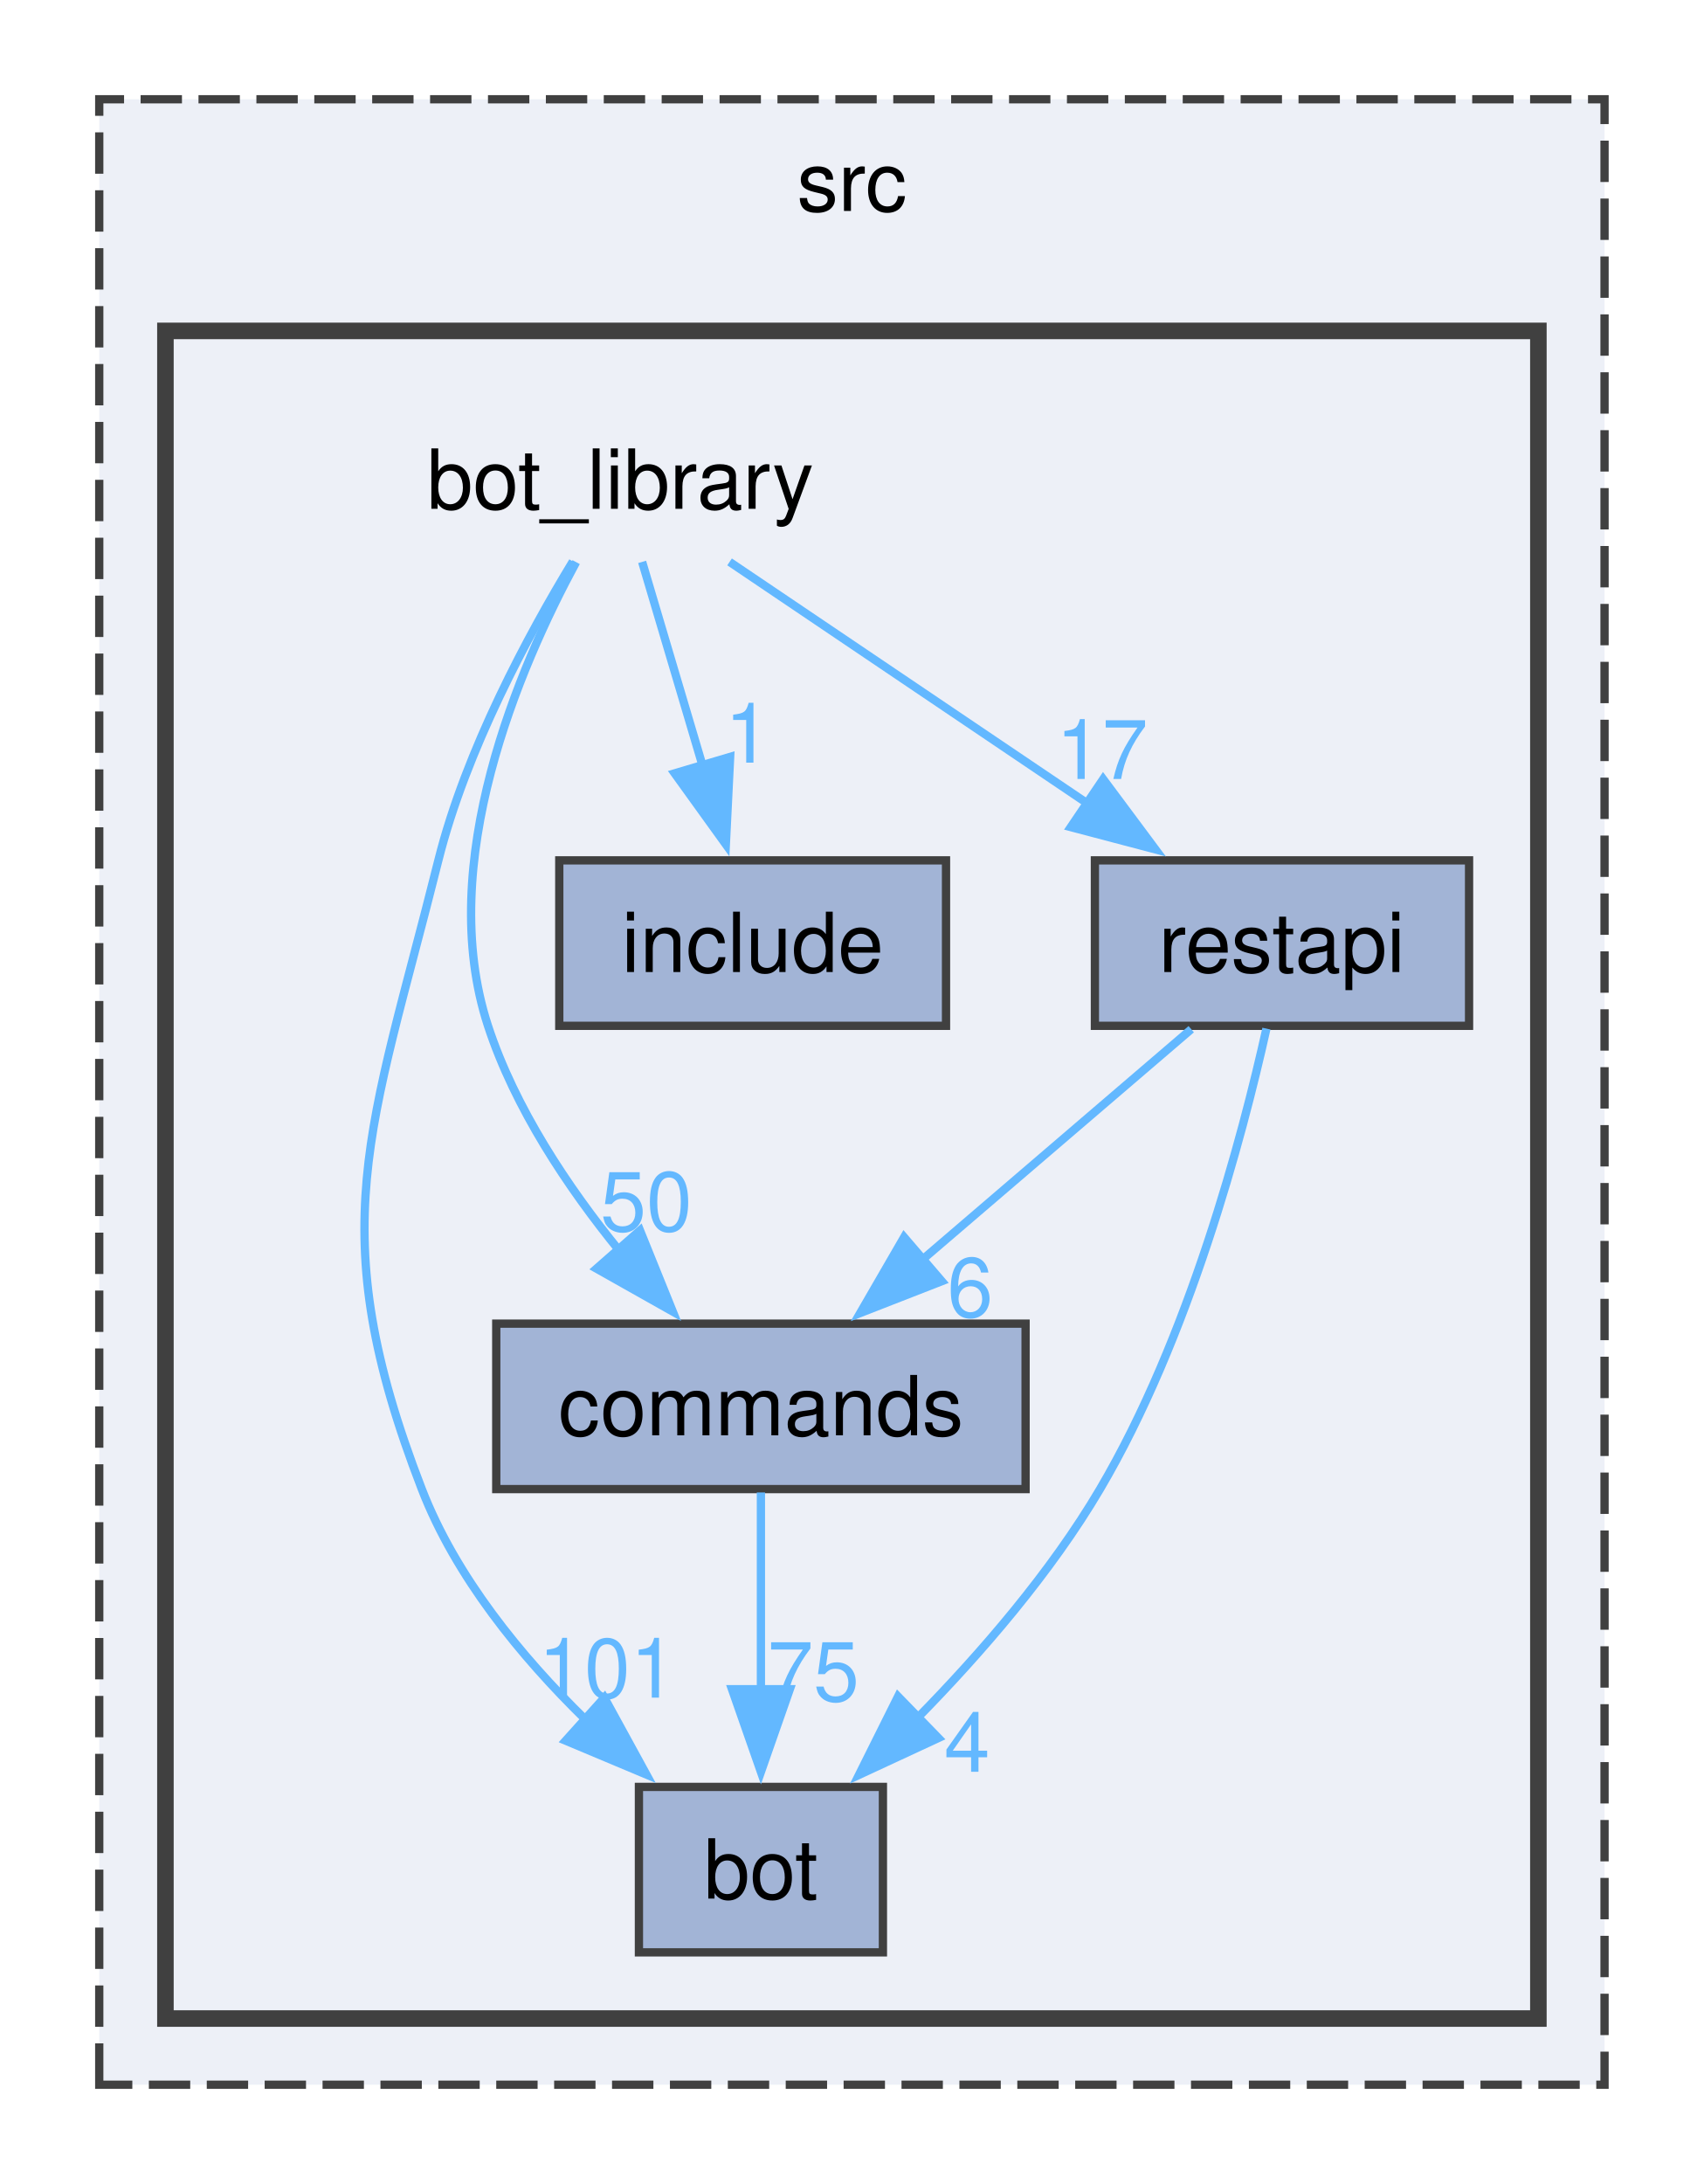
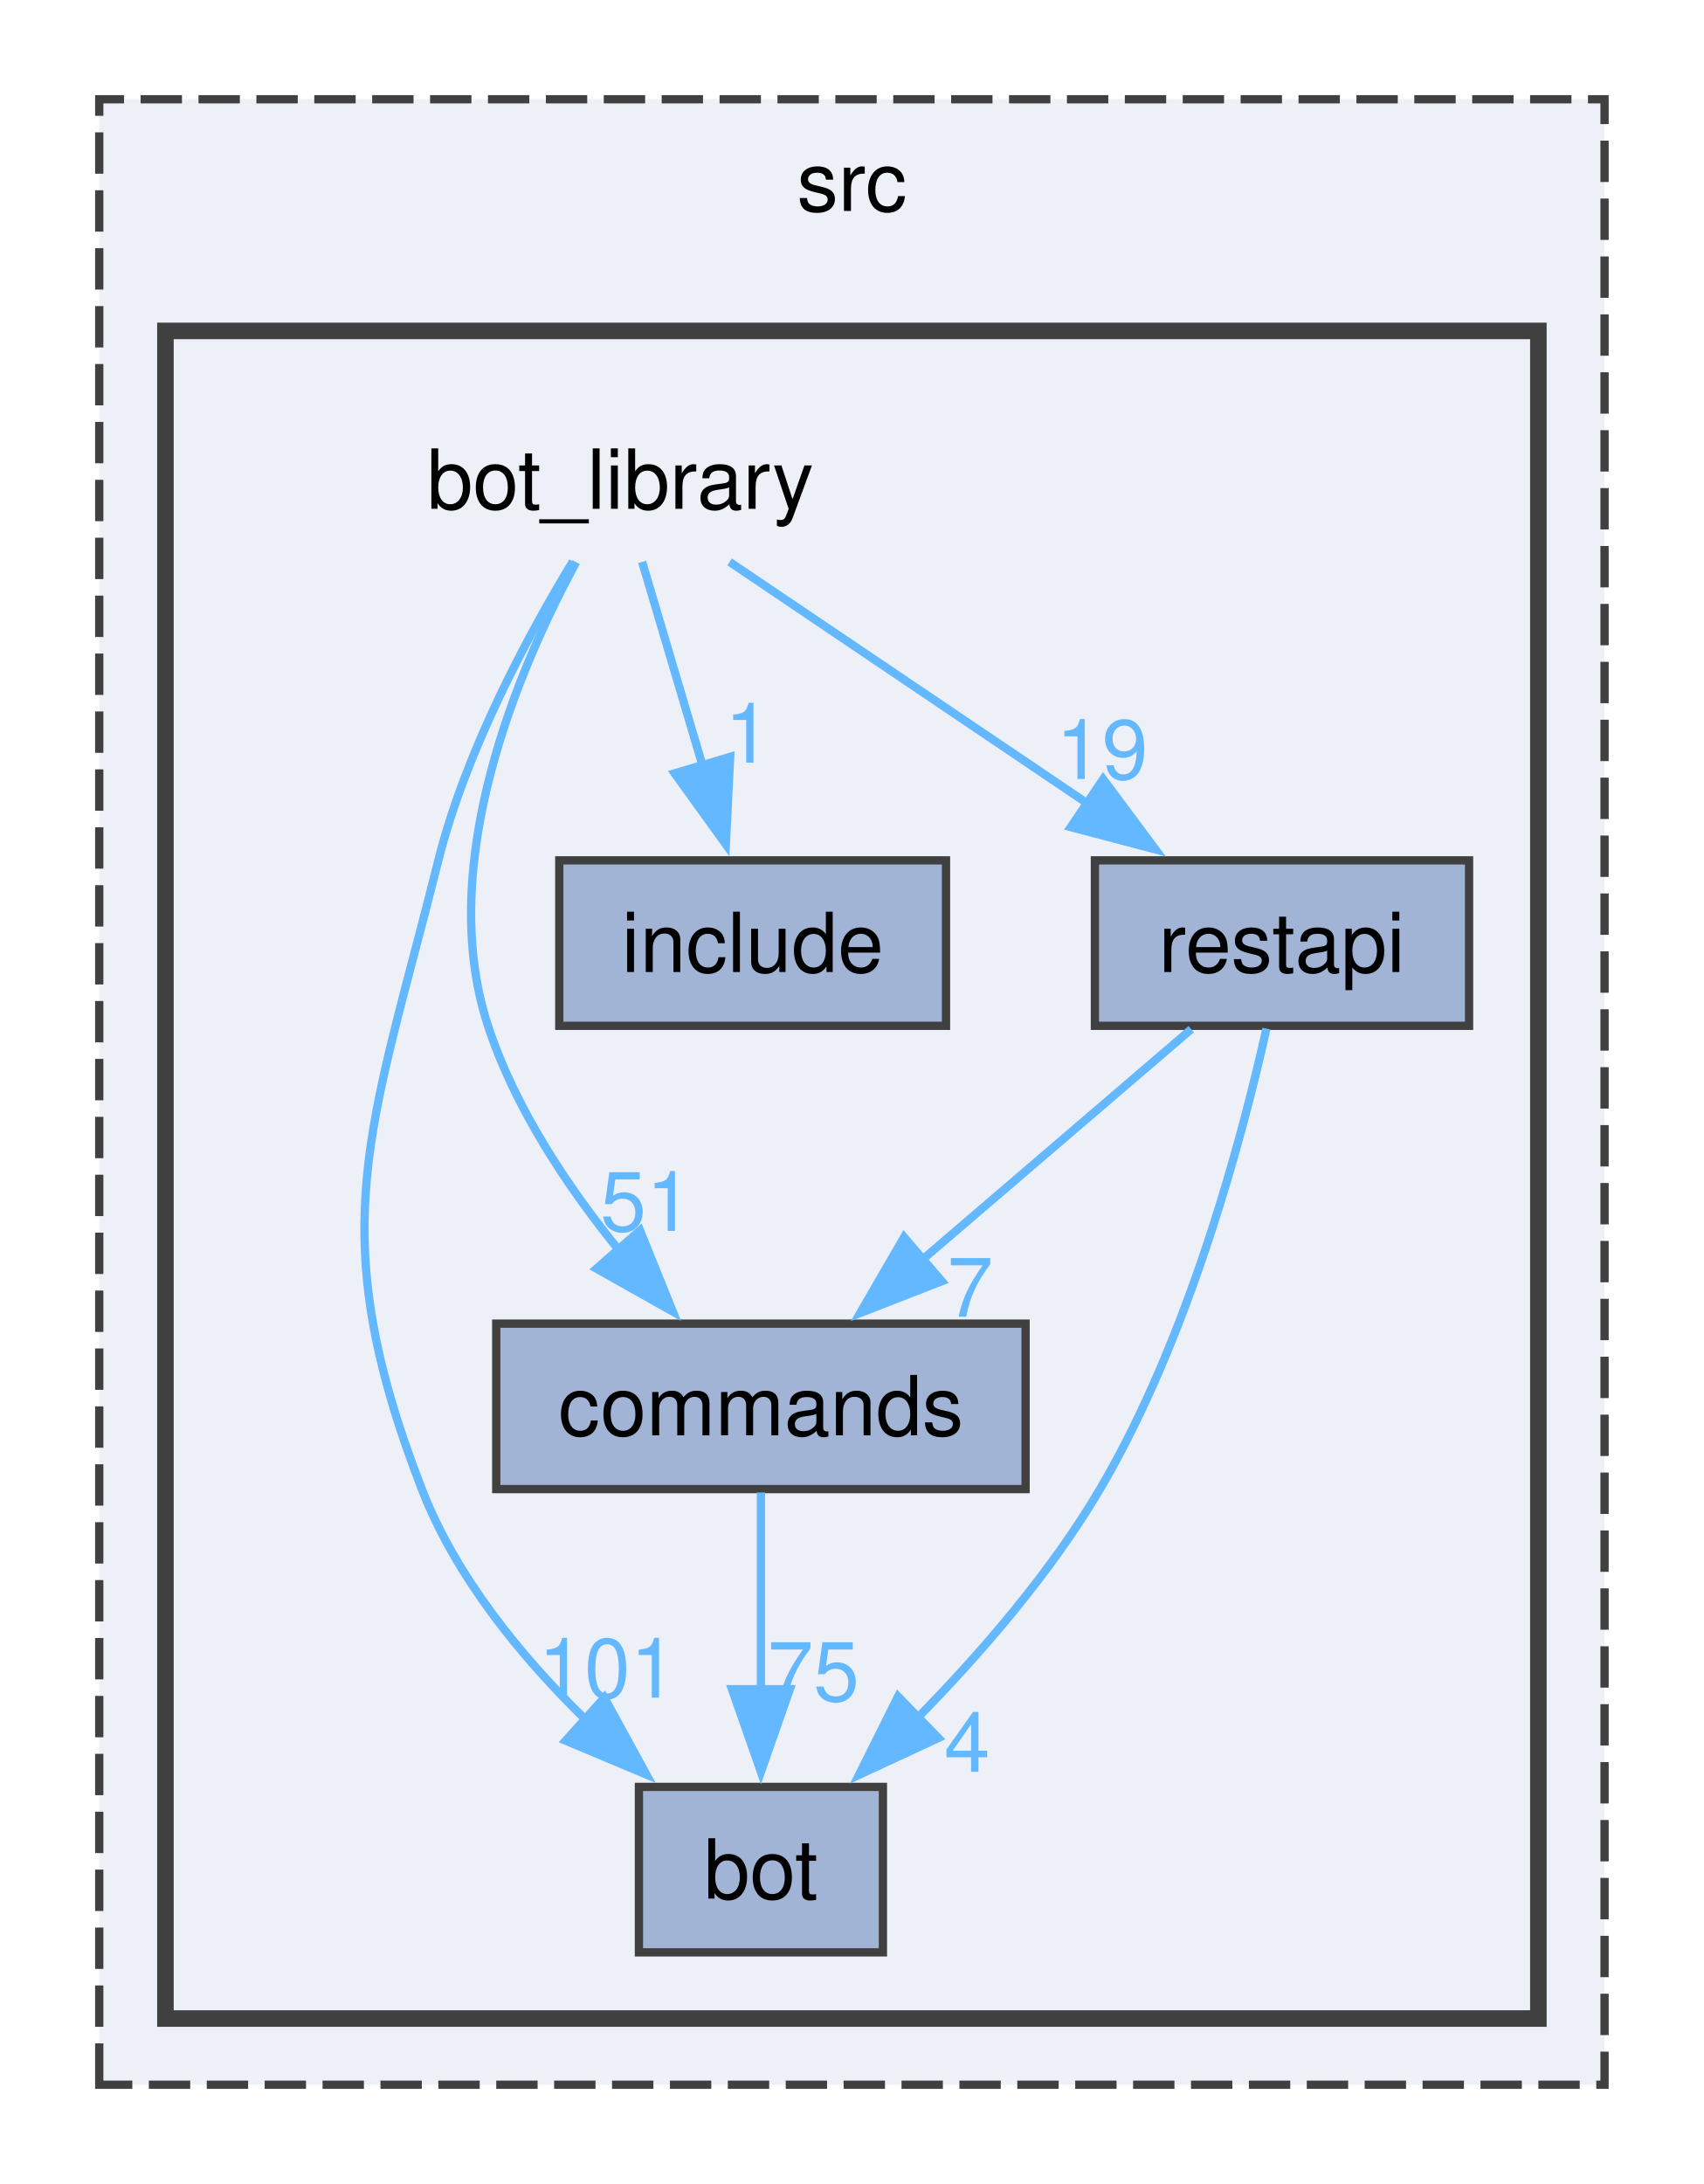
<svg xmlns="http://www.w3.org/2000/svg" xmlns:xlink="http://www.w3.org/1999/xlink" width="206pt" height="264pt" viewBox="0.00 0.00 206.00 264.00">
  <g id="graph0" class="graph" transform="scale(1 1) rotate(0) translate(4 260)">
    <g id="clust1" class="cluster">
      <g id="a_clust1">
        <a xlink:href="dir_68267d1309a1af8e8297ef4c3efbcdba.html" target="_top" xlink:title="src">
          <polygon fill="#edf0f7" stroke="#404040" stroke-dasharray="5,2" points="8,-8 8,-248 190,-248 190,-8 8,-8" />
          <text text-anchor="middle" x="99" y="-234.5" font-family="Helvetica,sans-Serif" font-size="10.00">src</text>
        </a>
      </g>
    </g>
    <g id="clust2" class="cluster">
      <g id="a_clust2">
        <a xlink:href="dir_be3b34367be430ae387384d9c29f3df4.html" target="_top">
          <polygon fill="#edf0f7" stroke="#404040" stroke-width="2" points="16,-16 16,-220 182,-220 182,-16 16,-16" />
        </a>
      </g>
    </g>
    <g id="node1" class="node">
      <text text-anchor="middle" x="71" y="-198.5" font-family="Helvetica,sans-Serif" font-size="10.00">bot_library</text>
    </g>
    <g id="node2" class="node">
      <g id="a_node2">
        <a xlink:href="dir_cac0b191d0d7d0dd67d730930ce5fa13.html" target="_top" xlink:title="bot">
          <polygon fill="#a2b4d6" stroke="#404040" points="102.75,-44 73.25,-44 73.25,-24 102.75,-24 102.75,-44" />
          <text text-anchor="middle" x="88" y="-30.5" font-family="Helvetica,sans-Serif" font-size="10.00">bot</text>
        </a>
      </g>
    </g>
    <g id="edge4" class="edge">
      <g id="a_edge4">
        <a xlink:href="dir_000002_000001.html" target="_top">
          <path fill="none" stroke="#63b8ff" d="M65.26,-192.13C59.93,-183.35 52.34,-169.33 49,-156 40.8,-123.22 34.8,-111.51 47,-80 51.1,-69.4 58.99,-59.77 66.77,-52.16" />
          <polygon fill="#63b8ff" stroke="#63b8ff" points="69.07,-54.79 74.16,-45.49 64.39,-49.59 69.07,-54.79" />
        </a>
      </g>
      <g id="a_edge4-headlabel">
        <a xlink:href="dir_000002_000001.html" target="_top" xlink:title="101">
          <text text-anchor="middle" x="69.43" y="-54.79" font-family="Helvetica,sans-Serif" font-size="10.00" fill="#63b8ff">101</text>
        </a>
      </g>
    </g>
    <g id="node3" class="node">
      <g id="a_node3">
        <a xlink:href="dir_261c5c8db3e2632ea4bb1b96cd6e78dc.html" target="_top" xlink:title="commands">
          <polygon fill="#a2b4d6" stroke="#404040" points="120,-100 56,-100 56,-80 120,-80 120,-100" />
          <text text-anchor="middle" x="88" y="-86.5" font-family="Helvetica,sans-Serif" font-size="10.00">commands</text>
        </a>
      </g>
    </g>
    <g id="edge1" class="edge">
      <g id="a_edge1">
        <a xlink:href="dir_000002_000006.html" target="_top">
          <path fill="none" stroke="#63b8ff" d="M65.66,-192.05C58.81,-179.41 48.56,-155.66 55,-136 58.26,-126.05 64.64,-116.48 70.94,-108.75" />
          <polygon fill="#63b8ff" stroke="#63b8ff" points="73.38,-111.27 77.35,-101.45 68.12,-106.65 73.38,-111.27" />
        </a>
      </g>
      <g id="a_edge1-headlabel">
-         <a xlink:href="dir_000002_000006.html" target="_top" xlink:title="50">
-           <text text-anchor="middle" x="74.14" y="-111.21" font-family="Helvetica,sans-Serif" font-size="10.00" fill="#63b8ff">50</text>
+         <a xlink:href="dir_000002_000006.html" target="_top" xlink:title="51">
+           <text text-anchor="middle" x="74.14" y="-111.21" font-family="Helvetica,sans-Serif" font-size="10.00" fill="#63b8ff">51</text>
        </a>
      </g>
    </g>
    <g id="node4" class="node">
      <g id="a_node4">
        <a xlink:href="dir_c4d2f9b4f1f7fe32328b7bf14437c809.html" target="_top" xlink:title="include">
          <polygon fill="#a2b4d6" stroke="#404040" points="110.38,-156 63.62,-156 63.62,-136 110.38,-136 110.38,-156" />
          <text text-anchor="middle" x="87" y="-142.5" font-family="Helvetica,sans-Serif" font-size="10.00">include</text>
        </a>
      </g>
    </g>
    <g id="edge3" class="edge">
      <g id="a_edge3">
        <a xlink:href="dir_000002_000019.html" target="_top">
          <path fill="none" stroke="#63b8ff" d="M73.64,-192.08C75.62,-185.4 78.41,-175.99 80.93,-167.5" />
          <polygon fill="#63b8ff" stroke="#63b8ff" points="84.28,-168.51 83.76,-157.93 77.57,-166.52 84.28,-168.51" />
        </a>
      </g>
      <g id="a_edge3-headlabel">
        <a xlink:href="dir_000002_000019.html" target="_top" xlink:title="1">
          <text text-anchor="middle" x="86.41" y="-167.81" font-family="Helvetica,sans-Serif" font-size="10.00" fill="#63b8ff">1</text>
        </a>
      </g>
    </g>
    <g id="node5" class="node">
      <g id="a_node5">
        <a xlink:href="dir_31c8f4e7515f0a446677b1df1435d5ea.html" target="_top" xlink:title="restapi">
          <polygon fill="#a2b4d6" stroke="#404040" points="173.62,-156 128.38,-156 128.38,-136 173.62,-136 173.62,-156" />
          <text text-anchor="middle" x="151" y="-142.5" font-family="Helvetica,sans-Serif" font-size="10.00">restapi</text>
        </a>
      </g>
    </g>
    <g id="edge2" class="edge">
      <g id="a_edge2">
        <a xlink:href="dir_000002_000033.html" target="_top">
          <path fill="none" stroke="#63b8ff" d="M84.21,-192.08C96.04,-184.1 113.65,-172.21 127.82,-162.65" />
          <polygon fill="#63b8ff" stroke="#63b8ff" points="129.38,-165.82 135.71,-157.32 125.46,-160.02 129.38,-165.82" />
        </a>
      </g>
      <g id="a_edge2-headlabel">
-         <a xlink:href="dir_000002_000033.html" target="_top" xlink:title="17">
-           <text text-anchor="middle" x="129.24" y="-165.84" font-family="Helvetica,sans-Serif" font-size="10.00" fill="#63b8ff">17</text>
+         <a xlink:href="dir_000002_000033.html" target="_top" xlink:title="19">
+           <text text-anchor="middle" x="129.24" y="-165.84" font-family="Helvetica,sans-Serif" font-size="10.00" fill="#63b8ff">19</text>
        </a>
      </g>
    </g>
    <g id="edge5" class="edge">
      <g id="a_edge5">
        <a xlink:href="dir_000006_000001.html" target="_top">
          <path fill="none" stroke="#63b8ff" d="M88,-79.59C88,-73.01 88,-63.96 88,-55.73" />
          <polygon fill="#63b8ff" stroke="#63b8ff" points="91.5,-55.81 88,-45.81 84.5,-55.81 91.5,-55.81" />
        </a>
      </g>
      <g id="a_edge5-headlabel">
        <a xlink:href="dir_000006_000001.html" target="_top" xlink:title="75">
          <text text-anchor="middle" x="94.34" y="-54.39" font-family="Helvetica,sans-Serif" font-size="10.00" fill="#63b8ff">75</text>
        </a>
      </g>
    </g>
    <g id="edge7" class="edge">
      <g id="a_edge7">
        <a xlink:href="dir_000033_000001.html" target="_top">
          <path fill="none" stroke="#63b8ff" d="M149.12,-135.66C146.2,-122.56 139.77,-98.27 129,-80 123.07,-69.94 114.63,-60.19 106.94,-52.35" />
          <polygon fill="#63b8ff" stroke="#63b8ff" points="109.46,-49.91 99.85,-45.45 104.58,-54.93 109.46,-49.91" />
        </a>
      </g>
      <g id="a_edge7-headlabel">
        <a xlink:href="dir_000033_000001.html" target="_top" xlink:title="4">
          <text text-anchor="middle" x="112.93" y="-45.83" font-family="Helvetica,sans-Serif" font-size="10.00" fill="#63b8ff">4</text>
        </a>
      </g>
    </g>
    <g id="edge6" class="edge">
      <g id="a_edge6">
        <a xlink:href="dir_000033_000006.html" target="_top">
          <path fill="none" stroke="#63b8ff" d="M140.03,-135.59C131.08,-127.93 118.23,-116.91 107.54,-107.75" />
          <polygon fill="#63b8ff" stroke="#63b8ff" points="109.87,-105.13 100,-101.28 105.31,-110.45 109.87,-105.13" />
        </a>
      </g>
      <g id="a_edge6-headlabel">
-         <a xlink:href="dir_000033_000006.html" target="_top" xlink:title="6">
-           <text text-anchor="middle" x="113.3" y="-100.83" font-family="Helvetica,sans-Serif" font-size="10.00" fill="#63b8ff">6</text>
+         <a xlink:href="dir_000033_000006.html" target="_top" xlink:title="7">
+           <text text-anchor="middle" x="113.3" y="-100.83" font-family="Helvetica,sans-Serif" font-size="10.00" fill="#63b8ff">7</text>
        </a>
      </g>
    </g>
  </g>
</svg>
